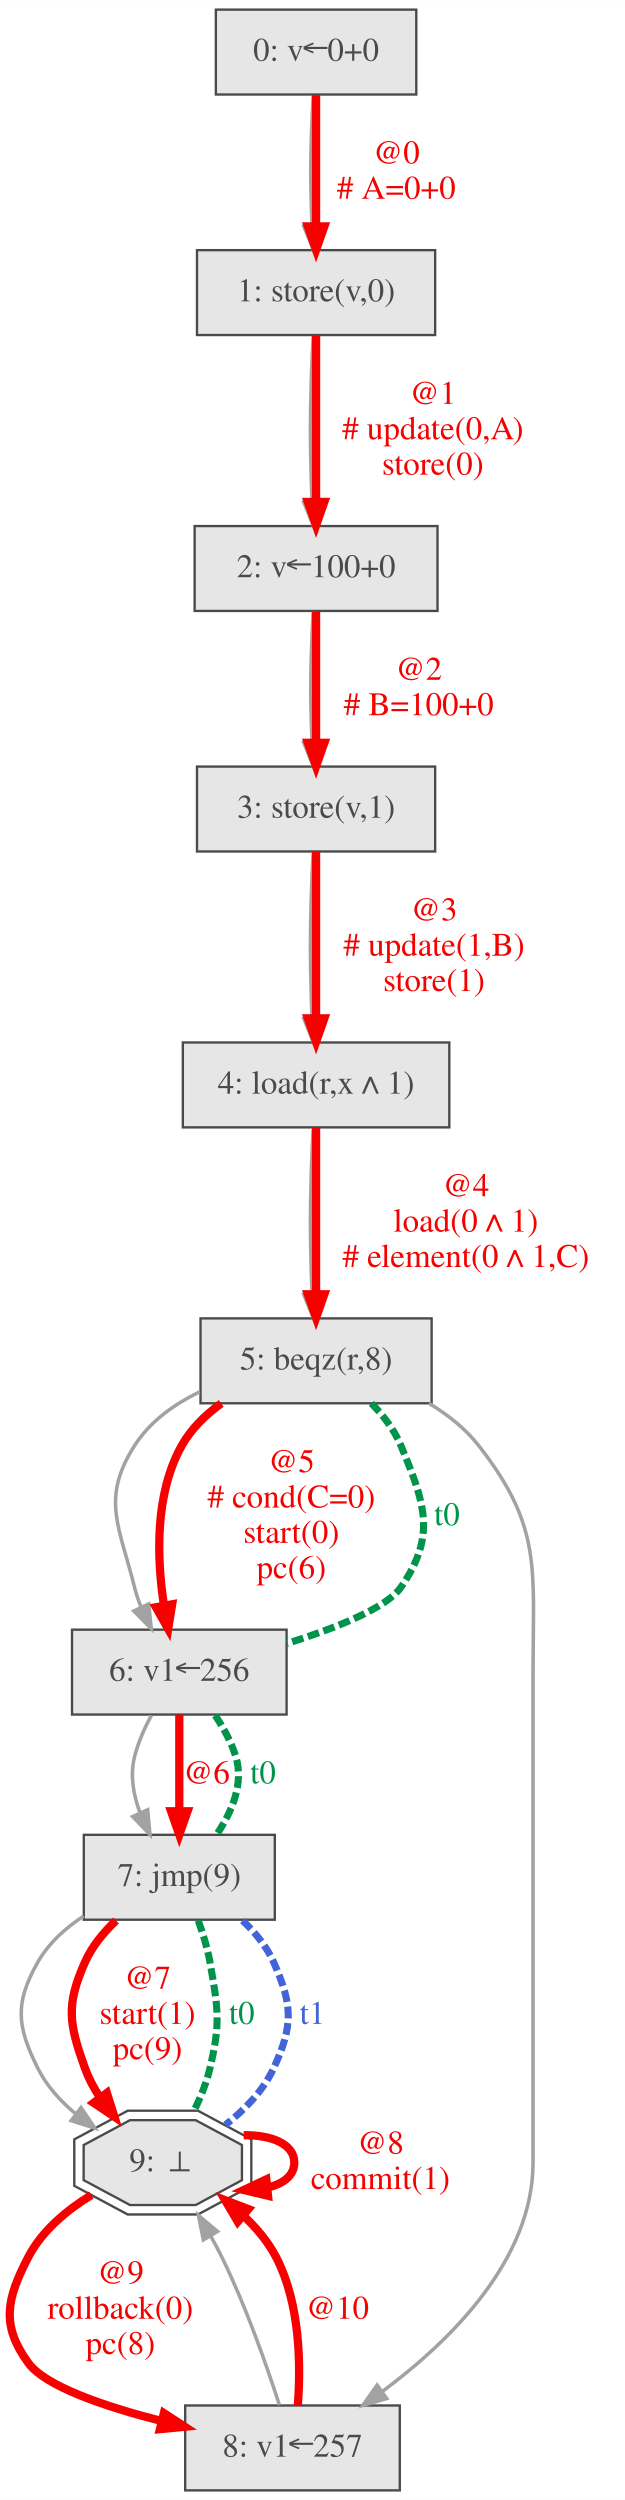
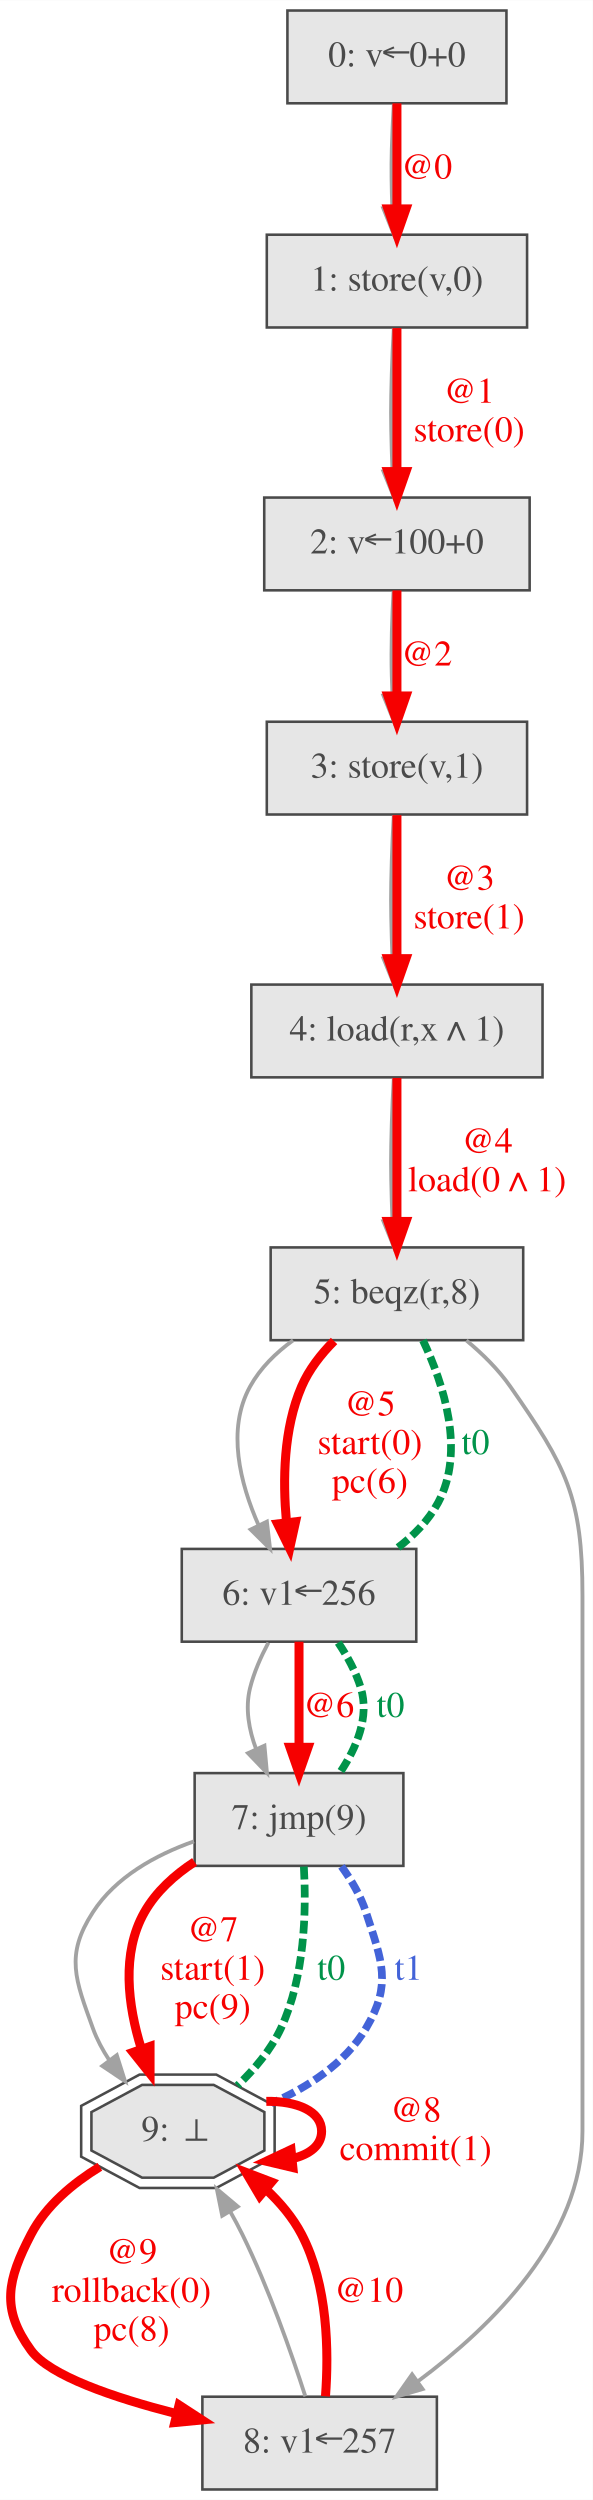
- <svg xmlns="http://www.w3.org/2000/svg" width="265pt" height="1060pt" viewBox="0.00 0.00 265.04 1060.00">
-   <g id="graph0" class="graph" transform="scale(1 1) rotate(0) translate(4 1056)">
-     <polygon fill="#ffffff" stroke="transparent" points="-4,4 -4,-1056 261.037,-1056 261.037,4 -4,4" />
+ <svg xmlns="http://www.w3.org/2000/svg" width="230pt" height="970pt" viewBox="0.00 0.00 230.04 970.00">
+   <g id="graph0" class="graph" transform="scale(1 1) rotate(0) translate(4 966)">
+     <polygon fill="#ffffff" stroke="transparent" points="-4,4 -4,-966 226.037,-966 226.037,4 -4,4" />
    <g id="node1" class="node">
-       <polygon fill="#e6e6e6" stroke="#4a4a4a" points="172.537,-1052 87.537,-1052 87.537,-1016 172.537,-1016 172.537,-1052" />
-       <text text-anchor="middle" x="130.037" y="-1030.3" font-family="Times,serif" font-size="14.00" fill="#4a4a4a">0: v←0+0</text>
+       <polygon fill="#e6e6e6" stroke="#4a4a4a" points="192.537,-962 107.537,-962 107.537,-926 192.537,-926 192.537,-962" />
+       <text text-anchor="middle" x="150.037" y="-940.3" font-family="Times,serif" font-size="14.00" fill="#4a4a4a">0: v←0+0</text>
    </g>
    <g id="node2" class="node">
-       <polygon fill="#e6e6e6" stroke="#4a4a4a" points="180.537,-950 79.537,-950 79.537,-914 180.537,-914 180.537,-950" />
-       <text text-anchor="middle" x="130.037" y="-928.3" font-family="Times,serif" font-size="14.00" fill="#4a4a4a">1: store(v,0)</text>
+       <polygon fill="#e6e6e6" stroke="#4a4a4a" points="200.537,-875 99.537,-875 99.537,-839 200.537,-839 200.537,-875" />
+       <text text-anchor="middle" x="150.037" y="-853.3" font-family="Times,serif" font-size="14.00" fill="#4a4a4a">1: store(v,0)</text>
    </g>
    <g id="edge1" class="edge">
-       <path fill="none" stroke="#a2a2a2" stroke-width="1.5" d="M128.823,-1015.694C128.5,-1010.025 128.197,-1003.757 128.037,-998 127.667,-984.672 127.667,-981.328 128.037,-968 128.105,-965.571 128.198,-963.052 128.307,-960.524" />
-       <polygon fill="#a2a2a2" stroke="#a2a2a2" stroke-width="1.5" points="131.814,-960.47 128.823,-950.306 124.823,-960.116 131.814,-960.47" />
+       <path fill="none" stroke="#a2a2a2" stroke-width="1.5" d="M148.823,-925.694C148.5,-920.025 148.197,-913.757 148.037,-908 147.836,-900.74 147.968,-892.9 148.242,-885.596" />
+       <polygon fill="#a2a2a2" stroke="#a2a2a2" stroke-width="1.5" points="151.747,-885.563 148.721,-875.409 144.755,-885.234 151.747,-885.563" />
    </g>
    <g id="edge11" class="edge">
-       <path fill="none" stroke="#f60000" stroke-width="3.5" d="M130.037,-1015.764C130.037,-1000.317 130.037,-977.915 130.037,-960.164" />
-       <polygon fill="#f60000" stroke="#f60000" stroke-width="3.5" points="133.537,-960.078 130.037,-950.078 126.537,-960.078 133.537,-960.078" />
-       <text text-anchor="middle" x="164.037" y="-986.8" font-family="Times,serif" font-size="14.00" fill="#f60000">@0</text>
-       <text text-anchor="middle" x="164.037" y="-971.8" font-family="Times,serif" font-size="14.00" fill="#f60000"># A=0+0</text>
+       <path fill="none" stroke="#f60000" stroke-width="3.5" d="M150.037,-925.973C150.037,-914.192 150.037,-898.561 150.037,-885.158" />
+       <polygon fill="#f60000" stroke="#f60000" stroke-width="3.5" points="153.537,-885.003 150.037,-875.003 146.537,-885.003 153.537,-885.003" />
+       <text text-anchor="middle" x="161.537" y="-896.8" font-family="Times,serif" font-size="14.00" fill="#f60000">@0</text>
    </g>
    <g id="node3" class="node">
-       <polygon fill="#e6e6e6" stroke="#4a4a4a" points="181.537,-833 78.537,-833 78.537,-797 181.537,-797 181.537,-833" />
-       <text text-anchor="middle" x="130.037" y="-811.3" font-family="Times,serif" font-size="14.00" fill="#4a4a4a">2: v←100+0</text>
+       <polygon fill="#e6e6e6" stroke="#4a4a4a" points="201.537,-773 98.537,-773 98.537,-737 201.537,-737 201.537,-773" />
+       <text text-anchor="middle" x="150.037" y="-751.3" font-family="Times,serif" font-size="14.00" fill="#4a4a4a">2: v←100+0</text>
    </g>
    <g id="edge2" class="edge">
-       <path fill="none" stroke="#a2a2a2" stroke-width="1.5" d="M128.823,-913.694C128.5,-908.025 128.197,-901.757 128.037,-896 127.482,-876.008 127.482,-870.992 128.037,-851 128.105,-848.571 128.198,-846.052 128.307,-843.524" />
-       <polygon fill="#a2a2a2" stroke="#a2a2a2" stroke-width="1.5" points="131.814,-843.47 128.823,-833.306 124.823,-843.116 131.814,-843.47" />
+       <path fill="none" stroke="#a2a2a2" stroke-width="1.5" d="M148.823,-838.694C148.5,-833.025 148.197,-826.757 148.037,-821 147.667,-807.672 147.667,-804.328 148.037,-791 148.105,-788.571 148.198,-786.052 148.307,-783.524" />
+       <polygon fill="#a2a2a2" stroke="#a2a2a2" stroke-width="1.5" points="151.814,-783.47 148.823,-773.306 144.823,-783.116 151.814,-783.47" />
    </g>
    <g id="edge12" class="edge">
-       <path fill="none" stroke="#f60000" stroke-width="3.5" d="M130.037,-913.975C130.037,-895.136 130.037,-865.311 130.037,-843.321" />
-       <polygon fill="#f60000" stroke="#f60000" stroke-width="3.5" points="133.537,-843.238 130.037,-833.238 126.537,-843.238 133.537,-843.238" />
-       <text text-anchor="middle" x="179.537" y="-884.8" font-family="Times,serif" font-size="14.00" fill="#f60000">@1</text>
-       <text text-anchor="middle" x="179.537" y="-869.8" font-family="Times,serif" font-size="14.00" fill="#f60000"># update(0,A)</text>
-       <text text-anchor="middle" x="179.537" y="-854.8" font-family="Times,serif" font-size="14.00" fill="#f60000">store(0)</text>
+       <path fill="none" stroke="#f60000" stroke-width="3.5" d="M150.037,-838.764C150.037,-823.317 150.037,-800.915 150.037,-783.164" />
+       <polygon fill="#f60000" stroke="#f60000" stroke-width="3.5" points="153.537,-783.078 150.037,-773.078 146.537,-783.078 153.537,-783.078" />
+       <text text-anchor="middle" x="178.037" y="-809.8" font-family="Times,serif" font-size="14.00" fill="#f60000">@1</text>
+       <text text-anchor="middle" x="178.037" y="-794.8" font-family="Times,serif" font-size="14.00" fill="#f60000">store(0)</text>
    </g>
    <g id="node4" class="node">
-       <polygon fill="#e6e6e6" stroke="#4a4a4a" points="180.537,-731 79.537,-731 79.537,-695 180.537,-695 180.537,-731" />
-       <text text-anchor="middle" x="130.037" y="-709.3" font-family="Times,serif" font-size="14.00" fill="#4a4a4a">3: store(v,1)</text>
+       <polygon fill="#e6e6e6" stroke="#4a4a4a" points="200.537,-686 99.537,-686 99.537,-650 200.537,-650 200.537,-686" />
+       <text text-anchor="middle" x="150.037" y="-664.3" font-family="Times,serif" font-size="14.00" fill="#4a4a4a">3: store(v,1)</text>
    </g>
    <g id="edge3" class="edge">
-       <path fill="none" stroke="#a2a2a2" stroke-width="1.5" d="M128.823,-796.694C128.5,-791.025 128.197,-784.757 128.037,-779 127.667,-765.672 127.667,-762.328 128.037,-749 128.105,-746.571 128.198,-744.052 128.307,-741.524" />
-       <polygon fill="#a2a2a2" stroke="#a2a2a2" stroke-width="1.5" points="131.814,-741.47 128.823,-731.306 124.823,-741.116 131.814,-741.47" />
+       <path fill="none" stroke="#a2a2a2" stroke-width="1.5" d="M148.721,-736.591C148.178,-726.895 147.737,-714.806 148.037,-704 148.105,-701.571 148.198,-699.052 148.307,-696.524" />
+       <polygon fill="#a2a2a2" stroke="#a2a2a2" stroke-width="1.5" points="151.814,-696.47 148.823,-686.306 144.823,-696.116 151.814,-696.47" />
    </g>
    <g id="edge13" class="edge">
-       <path fill="none" stroke="#f60000" stroke-width="3.5" d="M130.037,-796.764C130.037,-781.317 130.037,-758.915 130.037,-741.164" />
-       <polygon fill="#f60000" stroke="#f60000" stroke-width="3.5" points="133.537,-741.078 130.037,-731.078 126.537,-741.078 133.537,-741.078" />
-       <text text-anchor="middle" x="173.537" y="-767.8" font-family="Times,serif" font-size="14.00" fill="#f60000">@2</text>
-       <text text-anchor="middle" x="173.537" y="-752.8" font-family="Times,serif" font-size="14.00" fill="#f60000"># B=100+0</text>
+       <path fill="none" stroke="#f60000" stroke-width="3.5" d="M150.037,-736.973C150.037,-725.192 150.037,-709.561 150.037,-696.158" />
+       <polygon fill="#f60000" stroke="#f60000" stroke-width="3.5" points="153.537,-696.003 150.037,-686.003 146.537,-696.003 153.537,-696.003" />
+       <text text-anchor="middle" x="161.537" y="-707.8" font-family="Times,serif" font-size="14.00" fill="#f60000">@2</text>
    </g>
    <g id="node5" class="node">
-       <polygon fill="#e6e6e6" stroke="#4a4a4a" points="186.537,-614 73.537,-614 73.537,-578 186.537,-578 186.537,-614" />
-       <text text-anchor="middle" x="130.037" y="-592.3" font-family="Times,serif" font-size="14.00" fill="#4a4a4a">4: load(r,x∧1)</text>
+       <polygon fill="#e6e6e6" stroke="#4a4a4a" points="206.537,-584 93.537,-584 93.537,-548 206.537,-548 206.537,-584" />
+       <text text-anchor="middle" x="150.037" y="-562.3" font-family="Times,serif" font-size="14.00" fill="#4a4a4a">4: load(r,x∧1)</text>
    </g>
    <g id="edge4" class="edge">
-       <path fill="none" stroke="#a2a2a2" stroke-width="1.5" d="M128.823,-694.694C128.5,-689.025 128.197,-682.757 128.037,-677 127.482,-657.008 127.482,-651.992 128.037,-632 128.105,-629.571 128.198,-627.052 128.307,-624.524" />
-       <polygon fill="#a2a2a2" stroke="#a2a2a2" stroke-width="1.5" points="131.814,-624.47 128.823,-614.306 124.823,-624.116 131.814,-624.47" />
+       <path fill="none" stroke="#a2a2a2" stroke-width="1.5" d="M148.823,-649.694C148.5,-644.025 148.197,-637.757 148.037,-632 147.667,-618.672 147.667,-615.328 148.037,-602 148.105,-599.571 148.198,-597.052 148.307,-594.524" />
+       <polygon fill="#a2a2a2" stroke="#a2a2a2" stroke-width="1.5" points="151.814,-594.47 148.823,-584.306 144.823,-594.116 151.814,-594.47" />
    </g>
    <g id="edge14" class="edge">
-       <path fill="none" stroke="#f60000" stroke-width="3.5" d="M130.037,-694.975C130.037,-676.136 130.037,-646.311 130.037,-624.321" />
-       <polygon fill="#f60000" stroke="#f60000" stroke-width="3.5" points="133.537,-624.238 130.037,-614.238 126.537,-624.238 133.537,-624.238" />
-       <text text-anchor="middle" x="180.037" y="-665.8" font-family="Times,serif" font-size="14.00" fill="#f60000">@3</text>
-       <text text-anchor="middle" x="180.037" y="-650.8" font-family="Times,serif" font-size="14.00" fill="#f60000"># update(1,B)</text>
-       <text text-anchor="middle" x="180.037" y="-635.8" font-family="Times,serif" font-size="14.00" fill="#f60000">store(1)</text>
+       <path fill="none" stroke="#f60000" stroke-width="3.5" d="M150.037,-649.764C150.037,-634.317 150.037,-611.915 150.037,-594.164" />
+       <polygon fill="#f60000" stroke="#f60000" stroke-width="3.5" points="153.537,-594.078 150.037,-584.078 146.537,-594.078 153.537,-594.078" />
+       <text text-anchor="middle" x="178.037" y="-620.8" font-family="Times,serif" font-size="14.00" fill="#f60000">@3</text>
+       <text text-anchor="middle" x="178.037" y="-605.8" font-family="Times,serif" font-size="14.00" fill="#f60000">store(1)</text>
    </g>
    <g id="node6" class="node">
-       <polygon fill="#e6e6e6" stroke="#4a4a4a" points="179.037,-497 81.037,-497 81.037,-461 179.037,-461 179.037,-497" />
-       <text text-anchor="middle" x="130.037" y="-475.3" font-family="Times,serif" font-size="14.00" fill="#4a4a4a">5: beqz(r,8)</text>
+       <polygon fill="#e6e6e6" stroke="#4a4a4a" points="199.037,-482 101.037,-482 101.037,-446 199.037,-446 199.037,-482" />
+       <text text-anchor="middle" x="150.037" y="-460.3" font-family="Times,serif" font-size="14.00" fill="#4a4a4a">5: beqz(r,8)</text>
    </g>
    <g id="edge5" class="edge">
-       <path fill="none" stroke="#a2a2a2" stroke-width="1.5" d="M128.823,-577.694C128.5,-572.025 128.197,-565.757 128.037,-560 127.482,-540.008 127.482,-534.992 128.037,-515 128.105,-512.571 128.198,-510.052 128.307,-507.524" />
-       <polygon fill="#a2a2a2" stroke="#a2a2a2" stroke-width="1.5" points="131.814,-507.47 128.823,-497.306 124.823,-507.116 131.814,-507.47" />
+       <path fill="none" stroke="#a2a2a2" stroke-width="1.5" d="M148.823,-547.694C148.5,-542.025 148.197,-535.757 148.037,-530 147.667,-516.672 147.667,-513.328 148.037,-500 148.105,-497.571 148.198,-495.052 148.307,-492.524" />
+       <polygon fill="#a2a2a2" stroke="#a2a2a2" stroke-width="1.5" points="151.814,-492.47 148.823,-482.306 144.823,-492.116 151.814,-492.47" />
    </g>
    <g id="edge15" class="edge">
-       <path fill="none" stroke="#f60000" stroke-width="3.5" d="M130.037,-577.975C130.037,-559.136 130.037,-529.311 130.037,-507.321" />
-       <polygon fill="#f60000" stroke="#f60000" stroke-width="3.5" points="133.537,-507.238 130.037,-497.238 126.537,-507.238 133.537,-507.238" />
-       <text text-anchor="middle" x="193.537" y="-548.8" font-family="Times,serif" font-size="14.00" fill="#f60000">@4</text>
-       <text text-anchor="middle" x="193.537" y="-533.8" font-family="Times,serif" font-size="14.00" fill="#f60000">load(0∧1)</text>
-       <text text-anchor="middle" x="193.537" y="-518.8" font-family="Times,serif" font-size="14.00" fill="#f60000"># element(0∧1,C)</text>
+       <path fill="none" stroke="#f60000" stroke-width="3.5" d="M150.037,-547.764C150.037,-532.317 150.037,-509.915 150.037,-492.164" />
+       <polygon fill="#f60000" stroke="#f60000" stroke-width="3.5" points="153.537,-492.078 150.037,-482.078 146.537,-492.078 153.537,-492.078" />
+       <text text-anchor="middle" x="185.037" y="-518.8" font-family="Times,serif" font-size="14.00" fill="#f60000">@4</text>
+       <text text-anchor="middle" x="185.037" y="-503.8" font-family="Times,serif" font-size="14.00" fill="#f60000">load(0∧1)</text>
    </g>
    <g id="node7" class="node">
-       <polygon fill="#e6e6e6" stroke="#4a4a4a" points="117.537,-365 26.537,-365 26.537,-329 117.537,-329 117.537,-365" />
-       <text text-anchor="middle" x="72.037" y="-343.3" font-family="Times,serif" font-size="14.00" fill="#4a4a4a">6: v1←256</text>
+       <polygon fill="#e6e6e6" stroke="#4a4a4a" points="157.537,-365 66.537,-365 66.537,-329 157.537,-329 157.537,-365" />
+       <text text-anchor="middle" x="112.037" y="-343.3" font-family="Times,serif" font-size="14.00" fill="#4a4a4a">6: v1←256</text>
    </g>
    <g id="edge6" class="edge">
-       <path fill="none" stroke="#a2a2a2" stroke-width="1.5" d="M80.681,-465.863C69.769,-460.571 59.534,-453.209 53.037,-443 38.721,-420.502 46.626,-408.884 53.037,-383 53.738,-380.17 54.707,-377.318 55.838,-374.524" />
-       <polygon fill="#a2a2a2" stroke="#a2a2a2" stroke-width="1.5" points="59.058,-375.901 60.161,-365.364 52.728,-372.913 59.058,-375.901" />
+       <path fill="none" stroke="#a2a2a2" stroke-width="1.5" d="M109.755,-445.966C103.046,-441.118 96.992,-435.175 93.037,-428 83.887,-411.398 89.112,-390.53 96.379,-374.133" />
+       <polygon fill="#a2a2a2" stroke="#a2a2a2" stroke-width="1.5" points="99.565,-375.584 100.799,-365.061 93.272,-372.517 99.565,-375.584" />
    </g>
    <g id="edge16" class="edge">
-       <path fill="none" stroke="#f60000" stroke-width="3.5" d="M89.814,-460.933C83.1,-456.088 77.029,-450.155 73.037,-443 61.61,-422.519 62.442,-395.55 65.51,-375.412" />
-       <polygon fill="#f60000" stroke="#f60000" stroke-width="3.5" points="69.004,-375.755 67.322,-365.294 62.114,-374.52 69.004,-375.755" />
-       <text text-anchor="middle" x="119.537" y="-431.8" font-family="Times,serif" font-size="14.00" fill="#f60000">@5</text>
-       <text text-anchor="middle" x="119.537" y="-416.8" font-family="Times,serif" font-size="14.00" fill="#f60000"># cond(C=0)</text>
-       <text text-anchor="middle" x="119.537" y="-401.8" font-family="Times,serif" font-size="14.00" fill="#f60000">start(0)</text>
-       <text text-anchor="middle" x="119.537" y="-386.8" font-family="Times,serif" font-size="14.00" fill="#f60000">pc(6)</text>
+       <path fill="none" stroke="#f60000" stroke-width="3.5" d="M125.632,-445.691C120.542,-440.574 115.867,-434.588 113.037,-428 106.002,-411.622 105.688,-391.605 107.165,-375.568" />
+       <polygon fill="#f60000" stroke="#f60000" stroke-width="3.5" points="110.693,-375.542 108.412,-365.195 103.743,-374.706 110.693,-375.542" />
+       <text text-anchor="middle" x="139.537" y="-416.8" font-family="Times,serif" font-size="14.00" fill="#f60000">@5</text>
+       <text text-anchor="middle" x="139.537" y="-401.8" font-family="Times,serif" font-size="14.00" fill="#f60000">start(0)</text>
+       <text text-anchor="middle" x="139.537" y="-386.8" font-family="Times,serif" font-size="14.00" fill="#f60000">pc(6)</text>
    </g>
    <g id="edge22" class="edge">
-       <path fill="none" stroke="#00934a" stroke-width="3" stroke-dasharray="5,2" d="M153.479,-460.995C158.573,-455.796 163.264,-449.696 166.037,-443 176.242,-418.363 181.15,-404.971 166.037,-383 160.021,-374.253 138.542,-365.7 117.632,-359.127" />
-       <text text-anchor="middle" x="185.537" y="-409.3" font-family="Times,serif" font-size="14.00" fill="#00934a"> t0</text>
+       <path fill="none" stroke="#00934a" stroke-width="3" stroke-dasharray="5,2" d="M160.129,-445.93C168.233,-428.812 176.656,-402.842 166.037,-383 162.263,-375.947 156.428,-370.037 149.966,-365.178" />
+       <text text-anchor="middle" x="180.537" y="-401.8" font-family="Times,serif" font-size="14.00" fill="#00934a"> t0</text>
    </g>
    <g id="node8" class="node">
      <polygon fill="#e6e6e6" stroke="#4a4a4a" points="165.537,-36 74.537,-36 74.537,0 165.537,0 165.537,-36" />
      <text text-anchor="middle" x="120.037" y="-14.3" font-family="Times,serif" font-size="14.00" fill="#4a4a4a">8: v1←257</text>
    </g>
    <g id="edge7" class="edge">
-       <path fill="none" stroke="#a2a2a2" stroke-width="1.5" d="M177.875,-460.991C185.868,-456.18 193.386,-450.244 199.037,-443 226.025,-408.408 222.037,-390.874 222.037,-347 222.037,-347 222.037,-347 222.037,-139 222.037,-97.864 187.149,-63.457 158.18,-41.979" />
+       <path fill="none" stroke="#a2a2a2" stroke-width="1.5" d="M176.97,-445.915C183.23,-440.718 189.408,-434.639 194.037,-428 215.825,-396.756 222.037,-385.09 222.037,-347 222.037,-347 222.037,-347 222.037,-139 222.037,-97.864 187.149,-63.457 158.18,-41.979" />
      <polygon fill="#a2a2a2" stroke="#a2a2a2" stroke-width="1.5" points="159.986,-38.967 149.814,-36.002 155.917,-44.663 159.986,-38.967" />
    </g>
    <g id="node9" class="node">
-       <polygon fill="#e6e6e6" stroke="#4a4a4a" points="112.537,-278 31.537,-278 31.537,-242 112.537,-242 112.537,-278" />
-       <text text-anchor="middle" x="72.037" y="-256.3" font-family="Times,serif" font-size="14.00" fill="#4a4a4a">7: jmp(9)</text>
+       <polygon fill="#e6e6e6" stroke="#4a4a4a" points="152.537,-278 71.537,-278 71.537,-242 152.537,-242 152.537,-278" />
+       <text text-anchor="middle" x="112.037" y="-256.3" font-family="Times,serif" font-size="14.00" fill="#4a4a4a">7: jmp(9)</text>
    </g>
    <g id="edge8" class="edge">
-       <path fill="none" stroke="#a2a2a2" stroke-width="1.5" d="M60.161,-328.636C57.245,-323.177 54.533,-317.037 53.037,-311 51.089,-303.133 52.579,-294.811 55.423,-287.224" />
-       <polygon fill="#a2a2a2" stroke="#a2a2a2" stroke-width="1.5" points="58.622,-288.645 59.592,-278.095 52.254,-285.737 58.622,-288.645" />
+       <path fill="none" stroke="#a2a2a2" stroke-width="1.5" d="M100.161,-328.636C97.245,-323.177 94.533,-317.037 93.037,-311 91.089,-303.133 92.579,-294.811 95.423,-287.224" />
+       <polygon fill="#a2a2a2" stroke="#a2a2a2" stroke-width="1.5" points="98.622,-288.645 99.592,-278.095 92.254,-285.737 98.622,-288.645" />
    </g>
    <g id="edge17" class="edge">
-       <path fill="none" stroke="#f60000" stroke-width="3.5" d="M72.037,-328.974C72.037,-317.192 72.037,-301.561 72.037,-288.158" />
-       <polygon fill="#f60000" stroke="#f60000" stroke-width="3.5" points="75.537,-288.003 72.037,-278.003 68.537,-288.003 75.537,-288.003" />
-       <text text-anchor="middle" x="83.537" y="-299.8" font-family="Times,serif" font-size="14.00" fill="#f60000">@6</text>
+       <path fill="none" stroke="#f60000" stroke-width="3.5" d="M112.037,-328.974C112.037,-317.192 112.037,-301.561 112.037,-288.158" />
+       <polygon fill="#f60000" stroke="#f60000" stroke-width="3.5" points="115.537,-288.003 112.037,-278.003 108.537,-288.003 115.537,-288.003" />
+       <text text-anchor="middle" x="123.537" y="-299.8" font-family="Times,serif" font-size="14.00" fill="#f60000">@6</text>
    </g>
    <g id="edge23" class="edge">
-       <path fill="none" stroke="#00934a" stroke-width="3" stroke-dasharray="5,2" d="M87.255,-328.638C90.843,-323.274 94.165,-317.183 96.037,-311 99.44,-299.761 94.379,-287.853 88.042,-278.372" />
-       <text text-anchor="middle" x="107.537" y="-299.8" font-family="Times,serif" font-size="14.00" fill="#00934a"> t0</text>
+       <path fill="none" stroke="#00934a" stroke-width="3" stroke-dasharray="5,2" d="M127.255,-328.638C130.843,-323.274 134.165,-317.183 136.037,-311 139.44,-299.761 134.379,-287.853 128.042,-278.372" />
+       <text text-anchor="middle" x="147.537" y="-299.8" font-family="Times,serif" font-size="14.00" fill="#00934a"> t0</text>
    </g>
    <g id="node10" class="node">
      <polygon fill="#e6e6e6" stroke="#4a4a4a" points="98.599,-131.544 98.599,-146.456 78.939,-157 51.136,-157 31.476,-146.456 31.476,-131.544 51.136,-121 78.939,-121 98.599,-131.544" />
      <polygon fill="none" stroke="#4a4a4a" points="102.574,-129.144 102.574,-148.856 79.932,-161 50.142,-161 27.501,-148.856 27.501,-129.144 50.142,-117 79.932,-117 102.574,-129.144" />
      <text text-anchor="middle" x="65.037" y="-135.3" font-family="Times,serif" font-size="14.00" fill="#4a4a4a">9: ⊥</text>
    </g>
    <g id="edge10" class="edge">
      <path fill="none" stroke="#a2a2a2" stroke-width="1.5" d="M114.499,-36.134C109.122,-52.844 100.287,-78.138 90.037,-99 88.593,-101.94 86.99,-104.938 85.312,-107.904" />
      <polygon fill="#a2a2a2" stroke="#a2a2a2" stroke-width="1.5" points="82.236,-106.229 80.143,-116.615 88.256,-109.801 82.236,-106.229" />
    </g>
    <g id="edge21" class="edge">
      <path fill="none" stroke="#f60000" stroke-width="3.5" d="M122.308,-36.158C123.602,-53.341 123.293,-79.355 113.037,-99 109.621,-105.545 104.628,-111.437 99.138,-116.561" />
      <polygon fill="#f60000" stroke="#f60000" stroke-width="3.5" points="96.825,-113.933 91.446,-123.061 101.344,-119.28 96.825,-113.933" />
      <text text-anchor="middle" x="139.037" y="-72.8" font-family="Times,serif" font-size="14.00" fill="#f60000">@10</text>
    </g>
    <g id="edge9" class="edge">
-       <path fill="none" stroke="#a2a2a2" stroke-width="1.5" d="M31.508,-243.55C23.722,-238.471 16.586,-232.034 12.037,-224 2.183,-206.596 3.12,-196.902 12.037,-179 15.724,-171.6 21.504,-165.206 27.916,-159.837" />
-       <polygon fill="#a2a2a2" stroke="#a2a2a2" stroke-width="1.5" points="30.36,-162.38 36.266,-153.584 26.163,-156.777 30.36,-162.38" />
+       <path fill="none" stroke="#a2a2a2" stroke-width="1.5" d="M71.275,-251.518C56.313,-246.219 40.886,-237.685 32.037,-224 21.178,-207.205 25.275,-197.822 32.037,-179 33.586,-174.69 35.822,-170.513 38.412,-166.586" />
+       <polygon fill="#a2a2a2" stroke="#a2a2a2" stroke-width="1.5" points="41.322,-168.539 44.516,-158.437 35.719,-164.343 41.322,-168.539" />
    </g>
    <g id="edge18" class="edge">
-       <path fill="none" stroke="#f60000" stroke-width="3.5" d="M45.215,-241.645C39.874,-236.6 35.002,-230.657 32.037,-224 23.901,-205.73 25.275,-197.822 32.037,-179 33.586,-174.69 35.822,-170.513 38.412,-166.586" />
-       <polygon fill="#f60000" stroke="#f60000" stroke-width="3.5" points="41.322,-168.539 44.516,-158.437 35.719,-164.343 41.322,-168.539" />
-       <text text-anchor="middle" x="58.537" y="-212.8" font-family="Times,serif" font-size="14.00" fill="#f60000">@7</text>
-       <text text-anchor="middle" x="58.537" y="-197.8" font-family="Times,serif" font-size="14.00" fill="#f60000">start(1)</text>
-       <text text-anchor="middle" x="58.537" y="-182.8" font-family="Times,serif" font-size="14.00" fill="#f60000">pc(9)</text>
+       <path fill="none" stroke="#f60000" stroke-width="3.5" d="M71.508,-243.55C63.722,-238.471 56.586,-232.034 52.037,-224 43.023,-208.078 45.619,-187.919 50.776,-171.229" />
+       <polygon fill="#f60000" stroke="#f60000" stroke-width="3.5" points="54.232,-171.949 54.236,-161.355 47.626,-169.634 54.232,-171.949" />
+       <text text-anchor="middle" x="78.537" y="-212.8" font-family="Times,serif" font-size="14.00" fill="#f60000">@7</text>
+       <text text-anchor="middle" x="78.537" y="-197.8" font-family="Times,serif" font-size="14.00" fill="#f60000">start(1)</text>
+       <text text-anchor="middle" x="78.537" y="-182.8" font-family="Times,serif" font-size="14.00" fill="#f60000">pc(9)</text>
    </g>
    <g id="edge24" class="edge">
-       <path fill="none" stroke="#00934a" stroke-width="3" stroke-dasharray="5,2" d="M80.046,-241.651C82.093,-236.089 84.006,-229.891 85.037,-224 88.485,-204.299 89.632,-198.465 85.037,-179 83.61,-172.955 81.122,-166.782 78.375,-161.151" />
-       <text text-anchor="middle" x="98.537" y="-197.8" font-family="Times,serif" font-size="14.00" fill="#00934a"> t0</text>
+       <path fill="none" stroke="#00934a" stroke-width="3" stroke-dasharray="5,2" d="M113.922,-241.715C114.899,-224.673 114.332,-198.961 105.037,-179 101.14,-170.631 94.712,-163.015 88.137,-156.727" />
+       <text text-anchor="middle" x="124.537" y="-197.8" font-family="Times,serif" font-size="14.00" fill="#00934a"> t0</text>
    </g>
    <g id="edge25" class="edge">
-       <path fill="none" stroke="#4363d8" stroke-width="3" stroke-dasharray="5,2" d="M98.86,-241.645C104.201,-236.6 109.073,-230.657 112.037,-224 120.174,-205.73 120.426,-197.155 112.037,-179 107.633,-169.468 99.713,-161.372 91.615,-155.01" />
-       <text text-anchor="middle" x="128.537" y="-197.8" font-family="Times,serif" font-size="14.00" fill="#4363d8"> t1</text>
+       <path fill="none" stroke="#4363d8" stroke-width="3" stroke-dasharray="5,2" d="M128.507,-241.804C132.394,-236.441 135.997,-230.309 138.037,-224 144.191,-204.97 148.23,-196.208 138.037,-179 129.936,-165.323 115.318,-156.014 101.281,-149.845" />
+       <text text-anchor="middle" x="154.537" y="-197.8" font-family="Times,serif" font-size="14.00" fill="#4363d8"> t1</text>
    </g>
    <g id="edge20" class="edge">
      <path fill="none" stroke="#f60000" stroke-width="3.5" d="M34.75,-125.239C24.332,-118.849 13.837,-110.155 8.037,-99 -1.188,-81.255 -3.744,-70.162 8.037,-54 15.201,-44.172 39.938,-35.697 64.348,-29.444" />
      <polygon fill="#f60000" stroke="#f60000" stroke-width="3.5" points="65.492,-32.767 74.371,-26.987 63.826,-25.968 65.492,-32.767" />
      <text text-anchor="middle" x="47.037" y="-87.8" font-family="Times,serif" font-size="14.00" fill="#f60000">@9</text>
      <text text-anchor="middle" x="47.037" y="-72.8" font-family="Times,serif" font-size="14.00" fill="#f60000">rollback(0)</text>
      <text text-anchor="middle" x="47.037" y="-57.8" font-family="Times,serif" font-size="14.00" fill="#f60000">pc(8)</text>
    </g>
    <g id="edge19" class="edge">
      <path fill="none" stroke="#f60000" stroke-width="3.5" d="M99.346,-150.622C111.218,-150.745 120.805,-146.871 120.805,-139 120.805,-133.589 116.273,-130.066 109.584,-128.434" />
      <polygon fill="#f60000" stroke="#f60000" stroke-width="3.5" points="109.652,-124.922 99.346,-127.378 108.934,-131.885 109.652,-124.922" />
      <text text-anchor="middle" x="157.305" y="-142.8" font-family="Times,serif" font-size="14.00" fill="#f60000">@8</text>
      <text text-anchor="middle" x="157.305" y="-127.8" font-family="Times,serif" font-size="14.00" fill="#f60000">commit(1)</text>
    </g>
  </g>
</svg>
